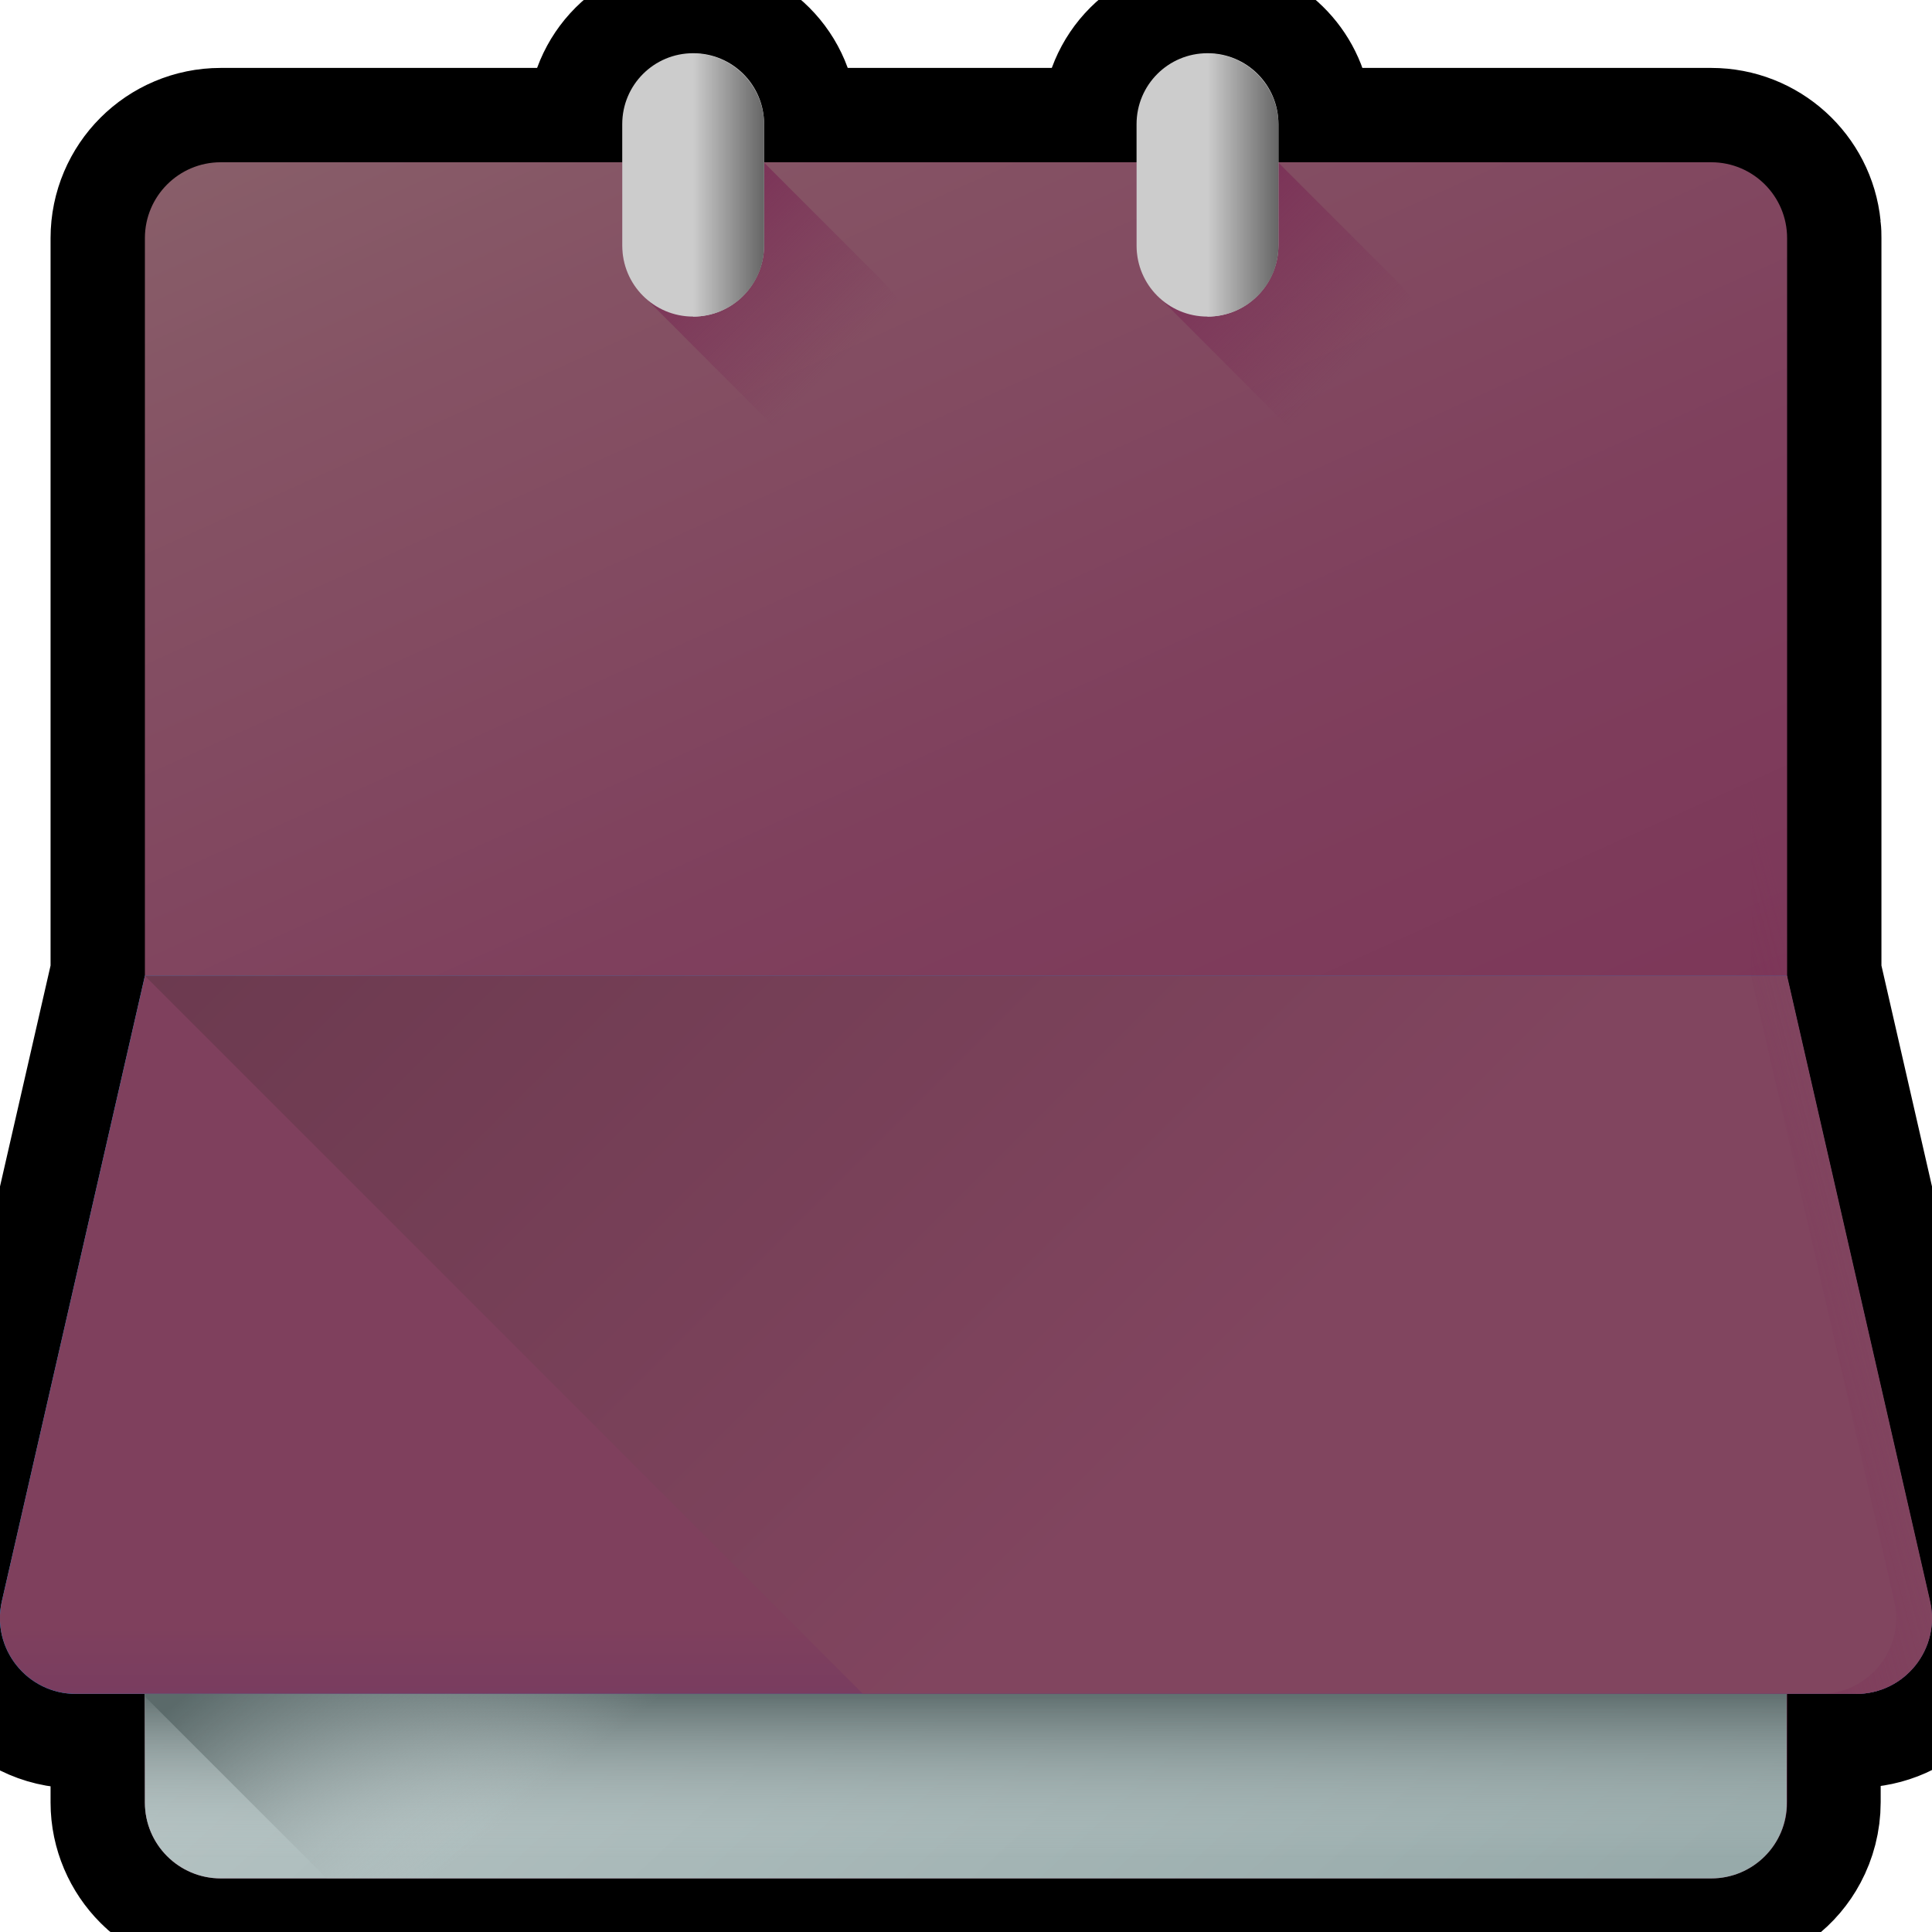
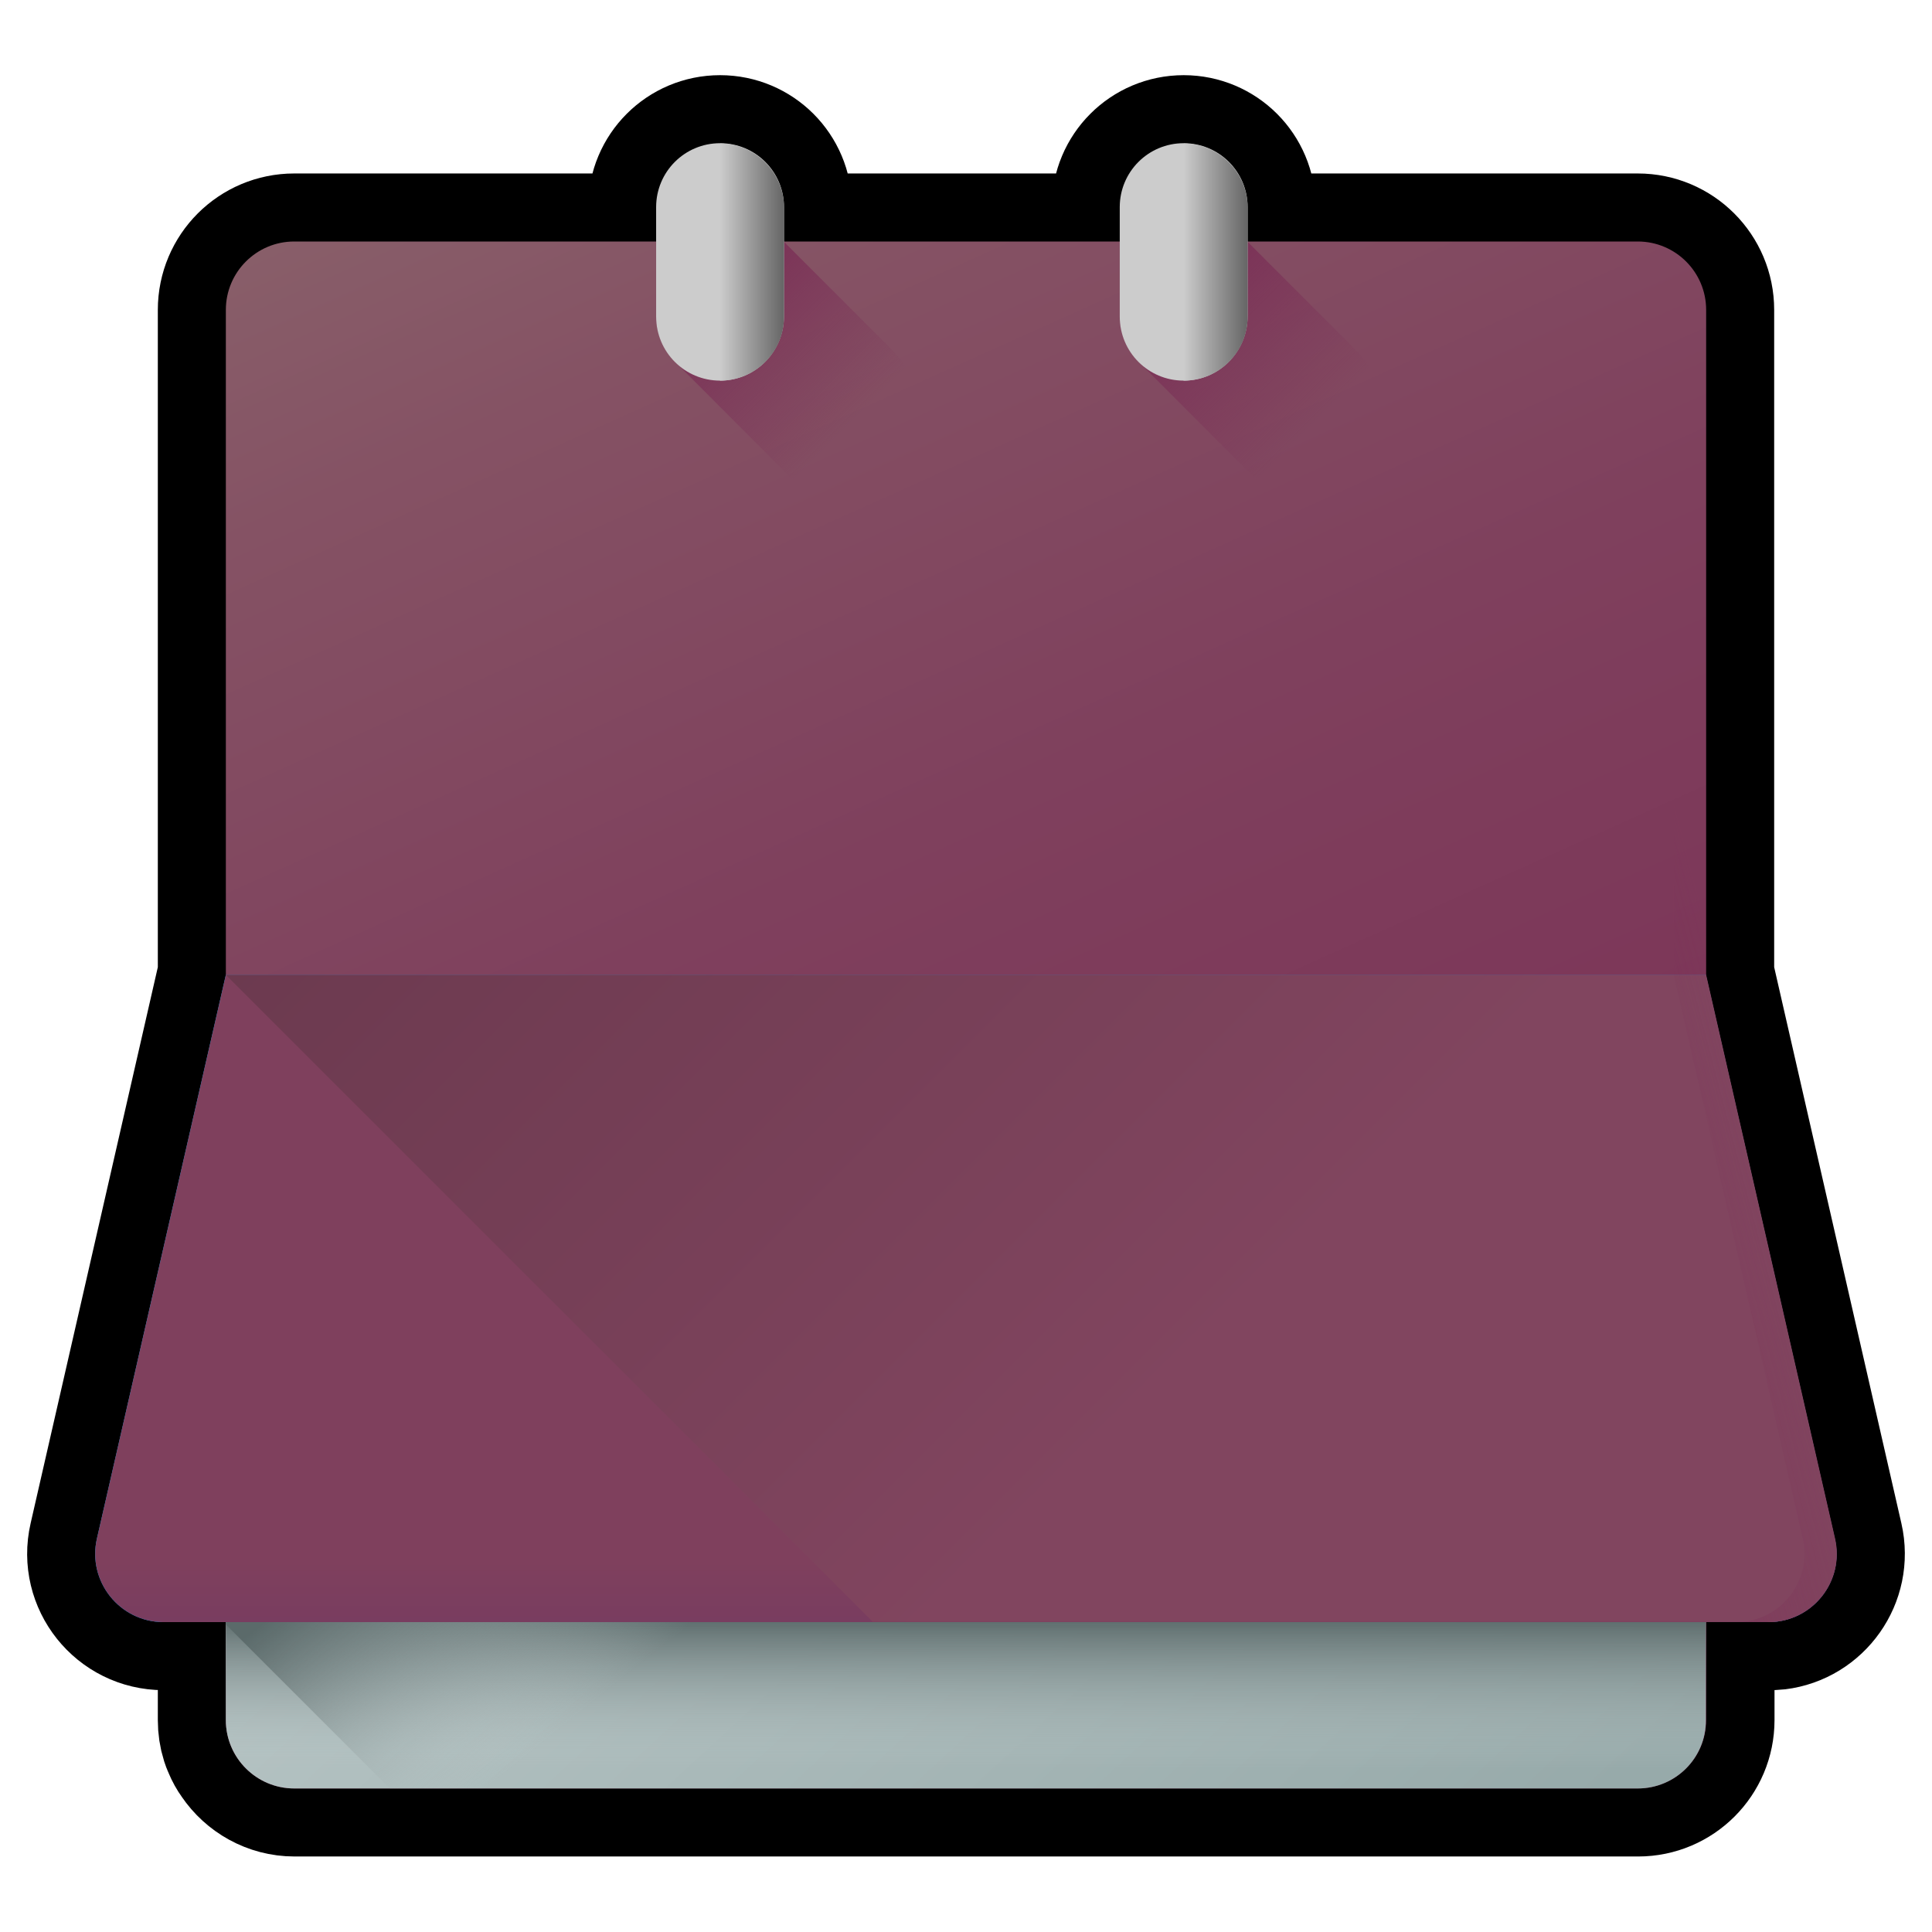
- <svg xmlns="http://www.w3.org/2000/svg" version="1.1" x="0px" y="0px" viewBox="0 0 512 512" style="enable-background:new 0 0 512 512;" xml:space="preserve">
+ <svg xmlns="http://www.w3.org/2000/svg" version="1.1" id="Ebene_1" x="0px" y="0px" viewBox="0 0 568 568" style="enable-background:new 0 0 568 568;" xml:space="preserve">
  <style type="text/css">
- 	.st0{fill:url(#SVGID_1_);stroke:#000000;stroke-width:50;stroke-miterlimit:10;}
- 	.st1{fill:url(#SVGID_2_);}
- 	.st2{fill:url(#SVGID_3_);}
- 	.st3{fill:url(#SVGID_4_);}
- 	.st4{fill:url(#SVGID_5_);}
- 	.st5{fill:url(#SVGID_6_);}
- 	.st6{fill:url(#SVGID_7_);}
- 	.st7{fill:url(#SVGID_8_);}
- 	.st8{fill:url(#SVGID_9_);}
- 	.st9{fill:url(#SVGID_10_);}
+ 	.st0{stroke:#000000;stroke-width:40;stroke-miterlimit:10;}
+ 	.st1{fill:url(#SVGID_1_);}
+ 	.st2{fill:url(#SVGID_2_);}
+ 	.st3{fill:url(#SVGID_3_);}
+ 	.st4{fill:url(#SVGID_4_);}
+ 	.st5{fill:url(#SVGID_5_);}
+ 	.st6{fill:url(#SVGID_6_);}
+ 	.st7{fill:url(#SVGID_7_);}
+ 	.st8{fill:url(#SVGID_8_);}
+ 	.st9{fill:url(#SVGID_9_);}
	.st10{fill:#CCCCCC;}
- 	.st11{fill:url(#SVGID_11_);}
- 	.st12{fill:url(#SVGID_12_);}
- 	.st13{fill:url(#SVGID_13_);}
+ 	.st11{fill:url(#SVGID_10_);}
+ 	.st12{fill:url(#SVGID_11_);}
+ 	.st13{fill:url(#SVGID_12_);}
</style>
-   <g id="stroke">
-     <g>
- 	</g>
-     <linearGradient id="SVGID_1_" gradientUnits="userSpaceOnUse" x1="-1.323549e-04" y1="256" x2="512" y2="256">
-       <stop offset="0" style="stop-color:#CCCCCC" />
-       <stop offset="1" style="stop-color:#666666" />
-     </linearGradient>
-     <path class="st0" d="M511.5,424.3l-37.9-165.6V63.1c0-0.7,0-1.4-0.1-2.1c-1-10.1-9.6-18-20-18H444H338.7v-10c0-1.3-0.1-2.6-0.4-3.8   c-1.7-8.5-9.3-15-18.4-15c-10.4,0-18.8,8.4-18.8,18.8v10h0h-98.8v-10c0-10.4-8.4-18.8-18.8-18.8c-10.4,0-18.8,8.4-18.8,18.8v10h0   H58.5c-11.1,0-20.1,9-20.1,20.1v195.6L0.5,424.3c-2.9,12.6,6.7,24.6,19.6,24.6h18.3v28.8c0,5.5,2.3,10.6,5.9,14.2   c0.3,0.3,0.6,0.6,0.9,0.8c0.2,0.2,0.3,0.3,0.5,0.5c0.9,0.8,2,1.5,3,2.1c0.1,0,0.1,0.1,0.2,0.1c0.3,0.2,0.6,0.3,0.9,0.4   c0.3,0.1,0.5,0.3,0.8,0.4c0.1,0,0.1,0,0.2,0.1c2.3,1,4.9,1.5,7.6,1.5h0h28.1h366.8h0c1.2,0,2.4-0.1,3.5-0.3c0.2,0,0.4,0,0.6-0.1   c0.1,0,0.1,0,0.2-0.1c5.8-1.2,10.7-5,13.4-10.1c1.5-2.8,2.4-6.1,2.4-9.6v-28.8h18.3c1.2,0,2.4-0.1,3.5-0.3c0,0,0,0,0,0   C506.5,446.7,514.1,435.7,511.5,424.3z" />
-   </g>
-   <g id="Capa_1">
-     <linearGradient id="SVGID_2_" gradientUnits="userSpaceOnUse" x1="136.913" y1="5.772" x2="375.083" y2="535.03">
+   <path class="st0" d="M539.5,452.3l-37.9-165.7V91.1c0-11.1-9-20.1-20.1-20.1H472H366.8V60.9c0-10.4-8.4-18.8-18.8-18.8  c-10.4,0-18.8,8.4-18.8,18.8V71h-98.7V60.9c0-10.4-8.4-18.8-18.8-18.8c-10.4,0-18.8,8.4-18.8,18.8V71H86.5c-11.1,0-20.1,9-20.1,20.1  v195.5L28.5,452.3c-2.9,12.6,6.7,24.6,19.6,24.6h18.3v0.7v28.1v0c0,2.1,0.3,4.1,0.9,6c0.2,0.6,0.4,1.2,0.7,1.8  c0.5,1.2,1.1,2.3,1.9,3.4c3.6,5.3,9.7,8.9,16.7,8.9h28.1h366.8h0.1c11.1,0,20.1-9,20.1-20.1v-28.8h8.8h9.5c0.8,0,1.6,0,2.4-0.1  C534,475.4,542.2,464.1,539.5,452.3z" />
+   <g id="Capa_1_1_">
+     <linearGradient id="SVGID_1_" gradientUnits="userSpaceOnUse" x1="164.913" y1="536.183" x2="403.087" y2="6.917" gradientTransform="matrix(1 0 0 -1 0 570)">
      <stop offset="0" style="stop-color:#885E69" />
      <stop offset="0.129" style="stop-color:#855264" />
      <stop offset="0.405" style="stop-color:#7F405D" />
      <stop offset="0.69" style="stop-color:#7C3558" />
      <stop offset="1" style="stop-color:#7B3157" />
    </linearGradient>
-     <path class="st1" d="M453.5,43h-395c-11.1,0-20.1,9-20.1,20.1v414.6c0,11.1,9,20.1,20.1,20.1h395c11.1,0,20.1-9,20.1-20.1V63.1   C473.6,52,464.6,43,453.5,43z" />
-     <linearGradient id="SVGID_3_" gradientUnits="userSpaceOnUse" x1="70.884" y1="436.187" x2="350.974" y2="738.947" gradientTransform="matrix(1.0667 0 0 1.0667 31.6809 -253.2217)">
+     <path class="st1" d="M481.5,71h-395c-11.1,0-20.1,9-20.1,20.1v414.6c0,11.1,9,20.1,20.1,20.1h395c11.1,0,20.1-9,20.1-20.1V91.1   C501.6,80,492.6,71,481.5,71z" />
+     <linearGradient id="SVGID_2_" gradientUnits="userSpaceOnUse" x1="72.229" y1="113.691" x2="352.319" y2="-189.069" gradientTransform="matrix(1.0667 0 0 -1.0667 58.2275 361.4006)">
      <stop offset="0" style="stop-color:#C2CECE" />
      <stop offset="1" style="stop-color:#97AAAA" />
    </linearGradient>
-     <path class="st2" d="M453.5,497.8h-395c-11.1,0-20.1-9-20.1-20.1V260h435.1v217.7C473.6,488.8,464.6,497.8,453.5,497.8z" />
-     <linearGradient id="SVGID_4_" gradientUnits="userSpaceOnUse" x1="210.292" y1="698.751" x2="210.292" y2="656.971" gradientTransform="matrix(1.0667 0 0 1.0667 31.6809 -253.2217)">
+     <path class="st2" d="M481.5,525.8h-395c-11.1,0-20.1-9-20.1-20.1V288h435.1v217.7C501.6,516.8,492.6,525.8,481.5,525.8z" />
+     <linearGradient id="SVGID_3_" gradientUnits="userSpaceOnUse" x1="211.609" y1="-148.857" x2="211.609" y2="-107.077" gradientTransform="matrix(1.0667 0 0 -1.0667 58.2275 361.4006)">
      <stop offset="0" style="stop-color:#C2CECE;stop-opacity:0" />
      <stop offset="0.179" style="stop-color:#AFBCBC;stop-opacity:0.179" />
      <stop offset="1" style="stop-color:#5B6A6A" />
    </linearGradient>
-     <path class="st3" d="M453.5,497.8h-395c-11.1,0-20.1-9-20.1-20.1v-42.2h435.1v42.2C473.6,488.8,464.6,497.8,453.5,497.8z" />
-     <linearGradient id="SVGID_5_" gradientUnits="userSpaceOnUse" x1="35.084" y1="494.934" x2="484.484" y2="697.344" gradientTransform="matrix(1.0667 0 0 1.0667 31.6809 -253.2217)">
+     <path class="st3" d="M481.5,525.8h-395c-11.1,0-20.1-9-20.1-20.1v-42.2h435.1v42.2C501.6,516.8,492.6,525.8,481.5,525.8z" />
+     <linearGradient id="SVGID_4_" gradientUnits="userSpaceOnUse" x1="36.457" y1="54.983" x2="485.857" y2="-147.427" gradientTransform="matrix(1.0667 0 0 -1.0667 58.2275 361.4006)">
      <stop offset="0" style="stop-color:#00A6F9" />
      <stop offset="1" style="stop-color:#0071E2" />
    </linearGradient>
-     <path class="st4" d="M491.9,448.9H20.1c-12.9,0-22.5-12-19.6-24.6l37.9-165.7h435.1l37.9,165.7   C514.4,436.9,504.8,448.9,491.9,448.9z" />
-     <linearGradient id="SVGID_6_" gradientUnits="userSpaceOnUse" x1="210.292" y1="641.062" x2="210.292" y2="666.182" gradientTransform="matrix(1.0667 0 0 1.0667 31.6809 -253.2217)">
+     <path class="st4" d="M519.9,476.9H48.1c-12.9,0-22.5-12-19.6-24.6l37.9-165.7h435.1l37.9,165.7   C542.4,464.9,532.8,476.9,519.9,476.9z" />
+     <linearGradient id="SVGID_5_" gradientUnits="userSpaceOnUse" x1="211.624" y1="-91.167" x2="211.624" y2="-116.287" gradientTransform="matrix(1.0667 0 0 -1.0667 58.2275 361.4006)">
      <stop offset="1.000000e-04" style="stop-color:#7F405D" />
      <stop offset="1" style="stop-color:#763B61" />
    </linearGradient>
-     <path class="st5" d="M491.9,448.9H20.1c-12.9,0-22.5-12-19.6-24.6l37.9-165.7h435.1l37.9,165.7   C514.4,436.9,504.8,448.9,491.9,448.9z" />
-     <linearGradient id="SVGID_7_" gradientUnits="userSpaceOnUse" x1="295.49" y1="565.091" x2="10.779" y2="280.382" gradientTransform="matrix(1.0667 0 0 1.0667 31.6809 -253.2217)">
+     <path class="st5" d="M519.9,476.9H48.1c-12.9,0-22.5-12-19.6-24.6l37.9-165.7h435.1l37.9,165.7   C542.4,464.9,532.8,476.9,519.9,476.9z" />
+     <linearGradient id="SVGID_6_" gradientUnits="userSpaceOnUse" x1="296.891" y1="-15.159" x2="12.18" y2="269.551" gradientTransform="matrix(1.0667 0 0 -1.0667 58.2275 361.4006)">
      <stop offset="1.000000e-04" style="stop-color:#81455F" />
      <stop offset="1" style="stop-color:#613447" />
    </linearGradient>
-     <path class="st6" d="M491.9,448.9c12.9,0,22.5-12,19.6-24.6l-37.9-165.7H38.4l190.2,190.2H491.9z" />
-     <linearGradient id="SVGID_8_" gradientUnits="userSpaceOnUse" x1="180.342" y1="621.467" x2="133.692" y2="563.717" gradientTransform="matrix(1.0667 0 0 1.0667 31.6809 -253.2217)">
+     <path class="st6" d="M519.9,476.9c12.9,0,22.5-12,19.6-24.6l-37.9-165.7H66.4l190.2,190.2h263.3V476.9z" />
+     <linearGradient id="SVGID_7_" gradientUnits="userSpaceOnUse" x1="181.704" y1="-71.574" x2="135.054" y2="-13.824" gradientTransform="matrix(1.0667 0 0 -1.0667 58.2275 361.4006)">
      <stop offset="0" style="stop-color:#C2CECE;stop-opacity:0" />
      <stop offset="0.179" style="stop-color:#AFBCBC;stop-opacity:0.179" />
      <stop offset="1" style="stop-color:#5B6A6A" />
    </linearGradient>
-     <path class="st7" d="M473.6,448.9H38.4v0.7l48.2,48.2h366.8c11.1,0,20.1-9,20.1-20.1V448.9z" />
-     <g>
- 	</g>
-     <linearGradient id="SVGID_9_" gradientUnits="userSpaceOnUse" x1="414.705" y1="466.784" x2="318.605" y2="491.904" gradientTransform="matrix(1.0667 0 0 1.0667 31.6809 -253.2217)">
+     <path class="st7" d="M501.6,476.9H66.4v0.7l48.2,48.2h366.8c11.1,0,20.1-9,20.1-20.1v-28.8H501.6z" />
+     <linearGradient id="SVGID_8_" gradientUnits="userSpaceOnUse" x1="416.068" y1="83.109" x2="319.968" y2="57.989" gradientTransform="matrix(1.0667 0 0 -1.0667 58.2275 361.4006)">
      <stop offset="1.000000e-04" style="stop-color:#7B3157;stop-opacity:0" />
      <stop offset="1" style="stop-color:#7B3157" />
    </linearGradient>
-     <path class="st8" d="M511.5,424.3l-37.9-165.6V63.1c0-11.1-9-20.1-20.1-20.1H444c11.1,0,20.1,9,20.1,20.1v195.6L502,424.3   c2.9,12.6-6.7,24.6-19.6,24.6h9.5C504.8,448.9,514.4,436.9,511.5,424.3z" />
-     <linearGradient id="SVGID_10_" gradientUnits="userSpaceOnUse" x1="178.37" y1="327.581" x2="141.14" y2="290.352" gradientTransform="matrix(1.0667 0 0 1.0667 31.6809 -253.2217)">
+     <path class="st8" d="M539.5,452.3l-37.9-165.6V91.1c0-11.1-9-20.1-20.1-20.1H472c11.1,0,20.1,9,20.1,20.1v195.6L530,452.3   c2.9,12.6-6.7,24.6-19.6,24.6h9.5C532.8,476.9,542.4,464.9,539.5,452.3z" />
+     <linearGradient id="SVGID_9_" gradientUnits="userSpaceOnUse" x1="179.714" y1="222.294" x2="142.484" y2="259.523" gradientTransform="matrix(1.0667 0 0 -1.0667 58.2275 361.4006)">
      <stop offset="1.000026e-04" style="stop-color:#7B3157;stop-opacity:0" />
      <stop offset="1" style="stop-color:#7B3157" />
    </linearGradient>
-     <path class="st9" d="M170.9,78.8c-3.7-3.4-6-8.3-6-13.7V43h37.5L233,73.6c9.8,9.8,15.3,23,15.3,36.8l0,0c0,10.1-7.8,18.8-17.9,19.3   c-5.8,0.3-10.9-2.1-14.6-5.9L170.9,78.8z" />
-     <path class="st10" d="M183.7,83.9L183.7,83.9c-10.4,0-18.8-8.4-18.8-18.8V32.9c0-10.4,8.4-18.8,18.8-18.8l0,0   c10.4,0,18.8,8.4,18.8,18.8v32.2C202.4,75.5,194,83.9,183.7,83.9z" />
-     <linearGradient id="SVGID_11_" gradientUnits="userSpaceOnUse" x1="183.658" y1="49.023" x2="202.413" y2="49.023">
+     <path class="st9" d="M198.9,106.8c-3.7-3.4-6-8.3-6-13.7V71h37.5l30.6,30.6c9.8,9.8,15.3,23,15.3,36.8l0,0   c0,10.1-7.8,18.8-17.9,19.3c-5.8,0.3-10.9-2.1-14.6-5.9L198.9,106.8z" />
+     <path class="st10" d="M211.7,111.9L211.7,111.9c-10.4,0-18.8-8.4-18.8-18.8V60.9c0-10.4,8.4-18.8,18.8-18.8l0,0   c10.4,0,18.8,8.4,18.8,18.8v32.2C230.4,103.5,222,111.9,211.7,111.9z" />
+     <linearGradient id="SVGID_10_" gradientUnits="userSpaceOnUse" x1="211.658" y1="492.9" x2="230.413" y2="492.9" gradientTransform="matrix(1 0 0 -1 0 570)">
      <stop offset="0" style="stop-color:#CCCCCC" />
      <stop offset="1" style="stop-color:#666666" />
    </linearGradient>
-     <path class="st11" d="M183.7,14.2v69.7c10.4,0,18.8-8.4,18.8-18.8V32.9C202.4,22.6,194,14.2,183.7,14.2z" />
-     <linearGradient id="SVGID_12_" gradientUnits="userSpaceOnUse" x1="306.158" y1="327.584" x2="268.928" y2="290.355" gradientTransform="matrix(1.0667 0 0 1.0667 31.6809 -253.2217)">
+     <path class="st11" d="M211.7,42.2v69.7c10.4,0,18.8-8.4,18.8-18.8V60.9C230.4,50.6,222,42.2,211.7,42.2z" />
+     <linearGradient id="SVGID_11_" gradientUnits="userSpaceOnUse" x1="307.498" y1="222.288" x2="270.267" y2="259.517" gradientTransform="matrix(1.0667 0 0 -1.0667 58.2275 361.4006)">
      <stop offset="1.000000e-04" style="stop-color:#7B3157;stop-opacity:0" />
      <stop offset="1" style="stop-color:#7B3157" />
    </linearGradient>
-     <path class="st12" d="M307.2,78.8c-3.7-3.4-6-8.3-6-13.7V43h37.5l30.6,30.6c9.8,9.8,15.3,23,15.3,36.8l0,0   c0,10.1-7.8,18.8-17.9,19.3c-5.8,0.3-10.9-2.1-14.6-5.9L307.2,78.8z" />
+     <path class="st12" d="M335.2,106.8c-3.7-3.4-6-8.3-6-13.7V71h37.5l30.6,30.6c9.8,9.8,15.3,23,15.3,36.8l0,0   c0,10.1-7.8,18.8-17.9,19.3c-5.8,0.3-10.9-2.1-14.6-5.9L335.2,106.8z" />
    <g>
-       <path class="st10" d="M320,83.9L320,83.9c-10.4,0-18.8-8.4-18.8-18.8V32.9c0-10.4,8.4-18.8,18.8-18.8l0,0    c10.4,0,18.8,8.4,18.8,18.8v32.2C338.7,75.5,330.3,83.9,320,83.9z" />
-       <linearGradient id="SVGID_13_" gradientUnits="userSpaceOnUse" x1="319.968" y1="49.023" x2="338.723" y2="49.023">
+       <path class="st10" d="M348,111.9L348,111.9c-10.4,0-18.8-8.4-18.8-18.8V60.9c0-10.4,8.4-18.8,18.8-18.8l0,0    c10.4,0,18.8,8.4,18.8,18.8v32.2C366.7,103.5,358.3,111.9,348,111.9z" />
+       <linearGradient id="SVGID_12_" gradientUnits="userSpaceOnUse" x1="347.968" y1="492.9" x2="366.723" y2="492.9" gradientTransform="matrix(1 0 0 -1 0 570)">
        <stop offset="0" style="stop-color:#CCCCCC" />
        <stop offset="1" style="stop-color:#666666" />
      </linearGradient>
-       <path class="st13" d="M320,14.2v69.7c10.4,0,18.8-8.4,18.8-18.8V32.9C338.7,22.6,330.3,14.2,320,14.2z" />
+       <path class="st13" d="M348,42.2v69.7c10.4,0,18.8-8.4,18.8-18.8V60.9C366.7,50.6,358.3,42.2,348,42.2z" />
    </g>
  </g>
</svg>
